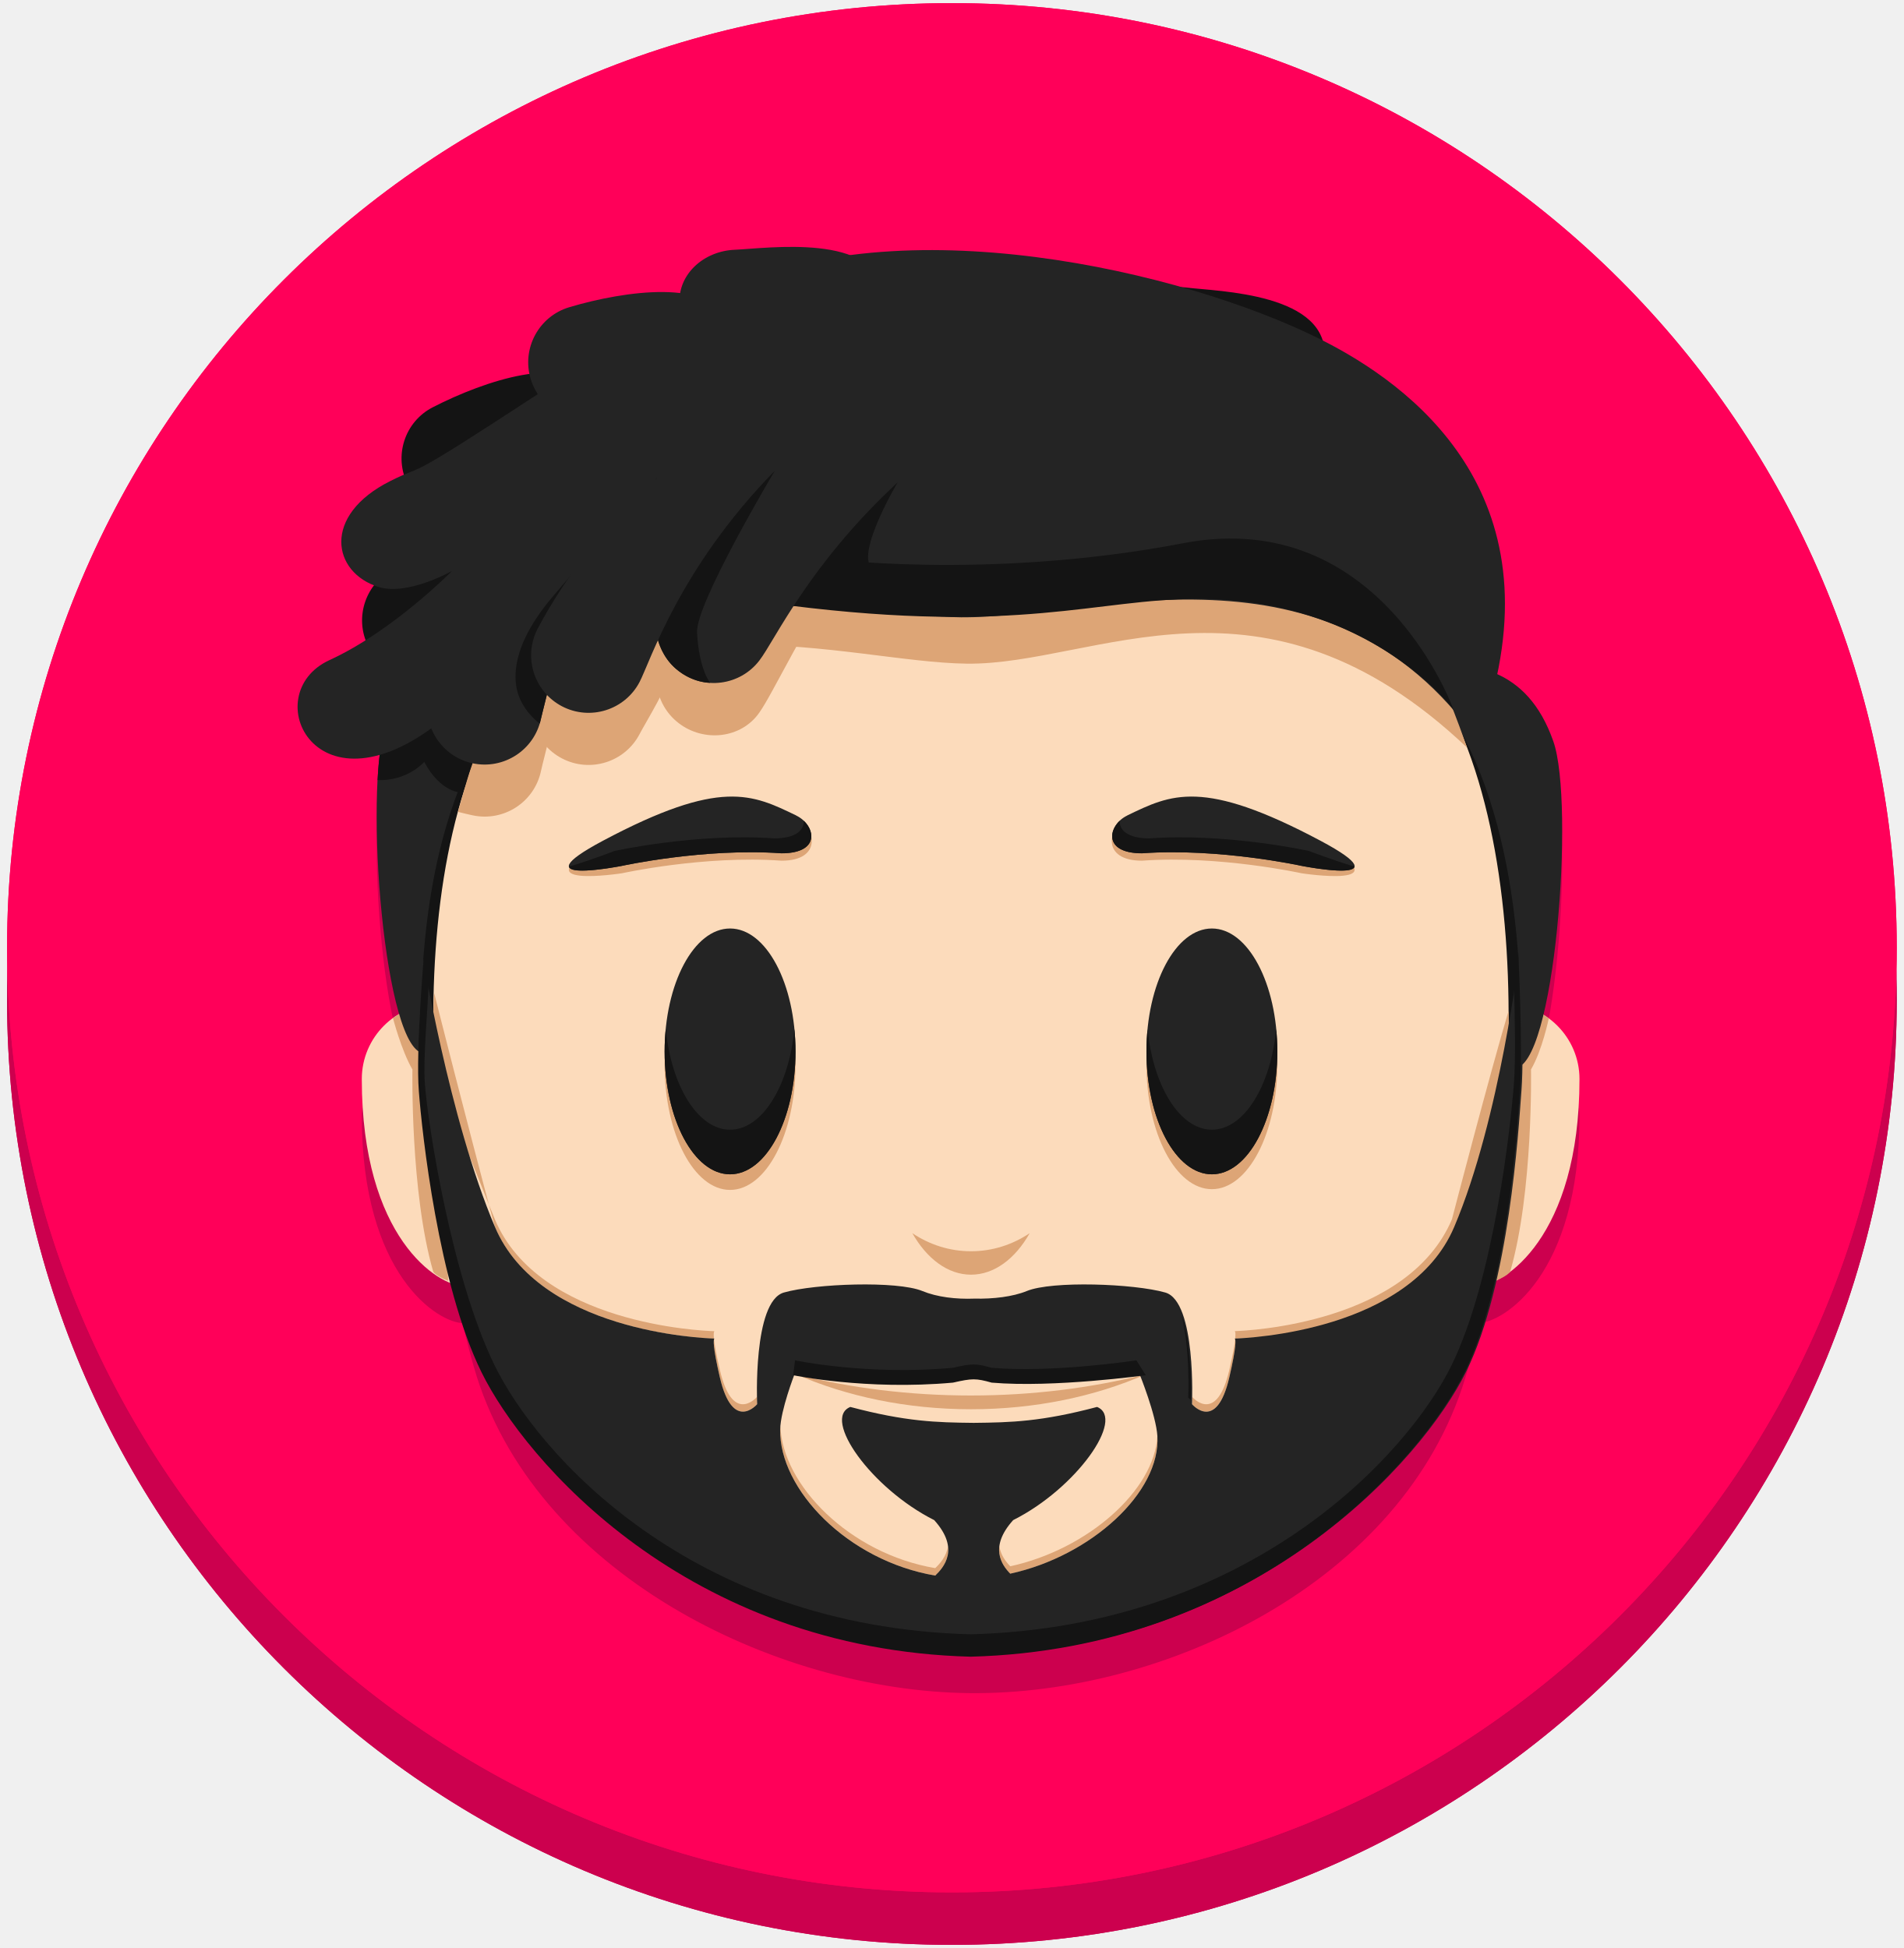
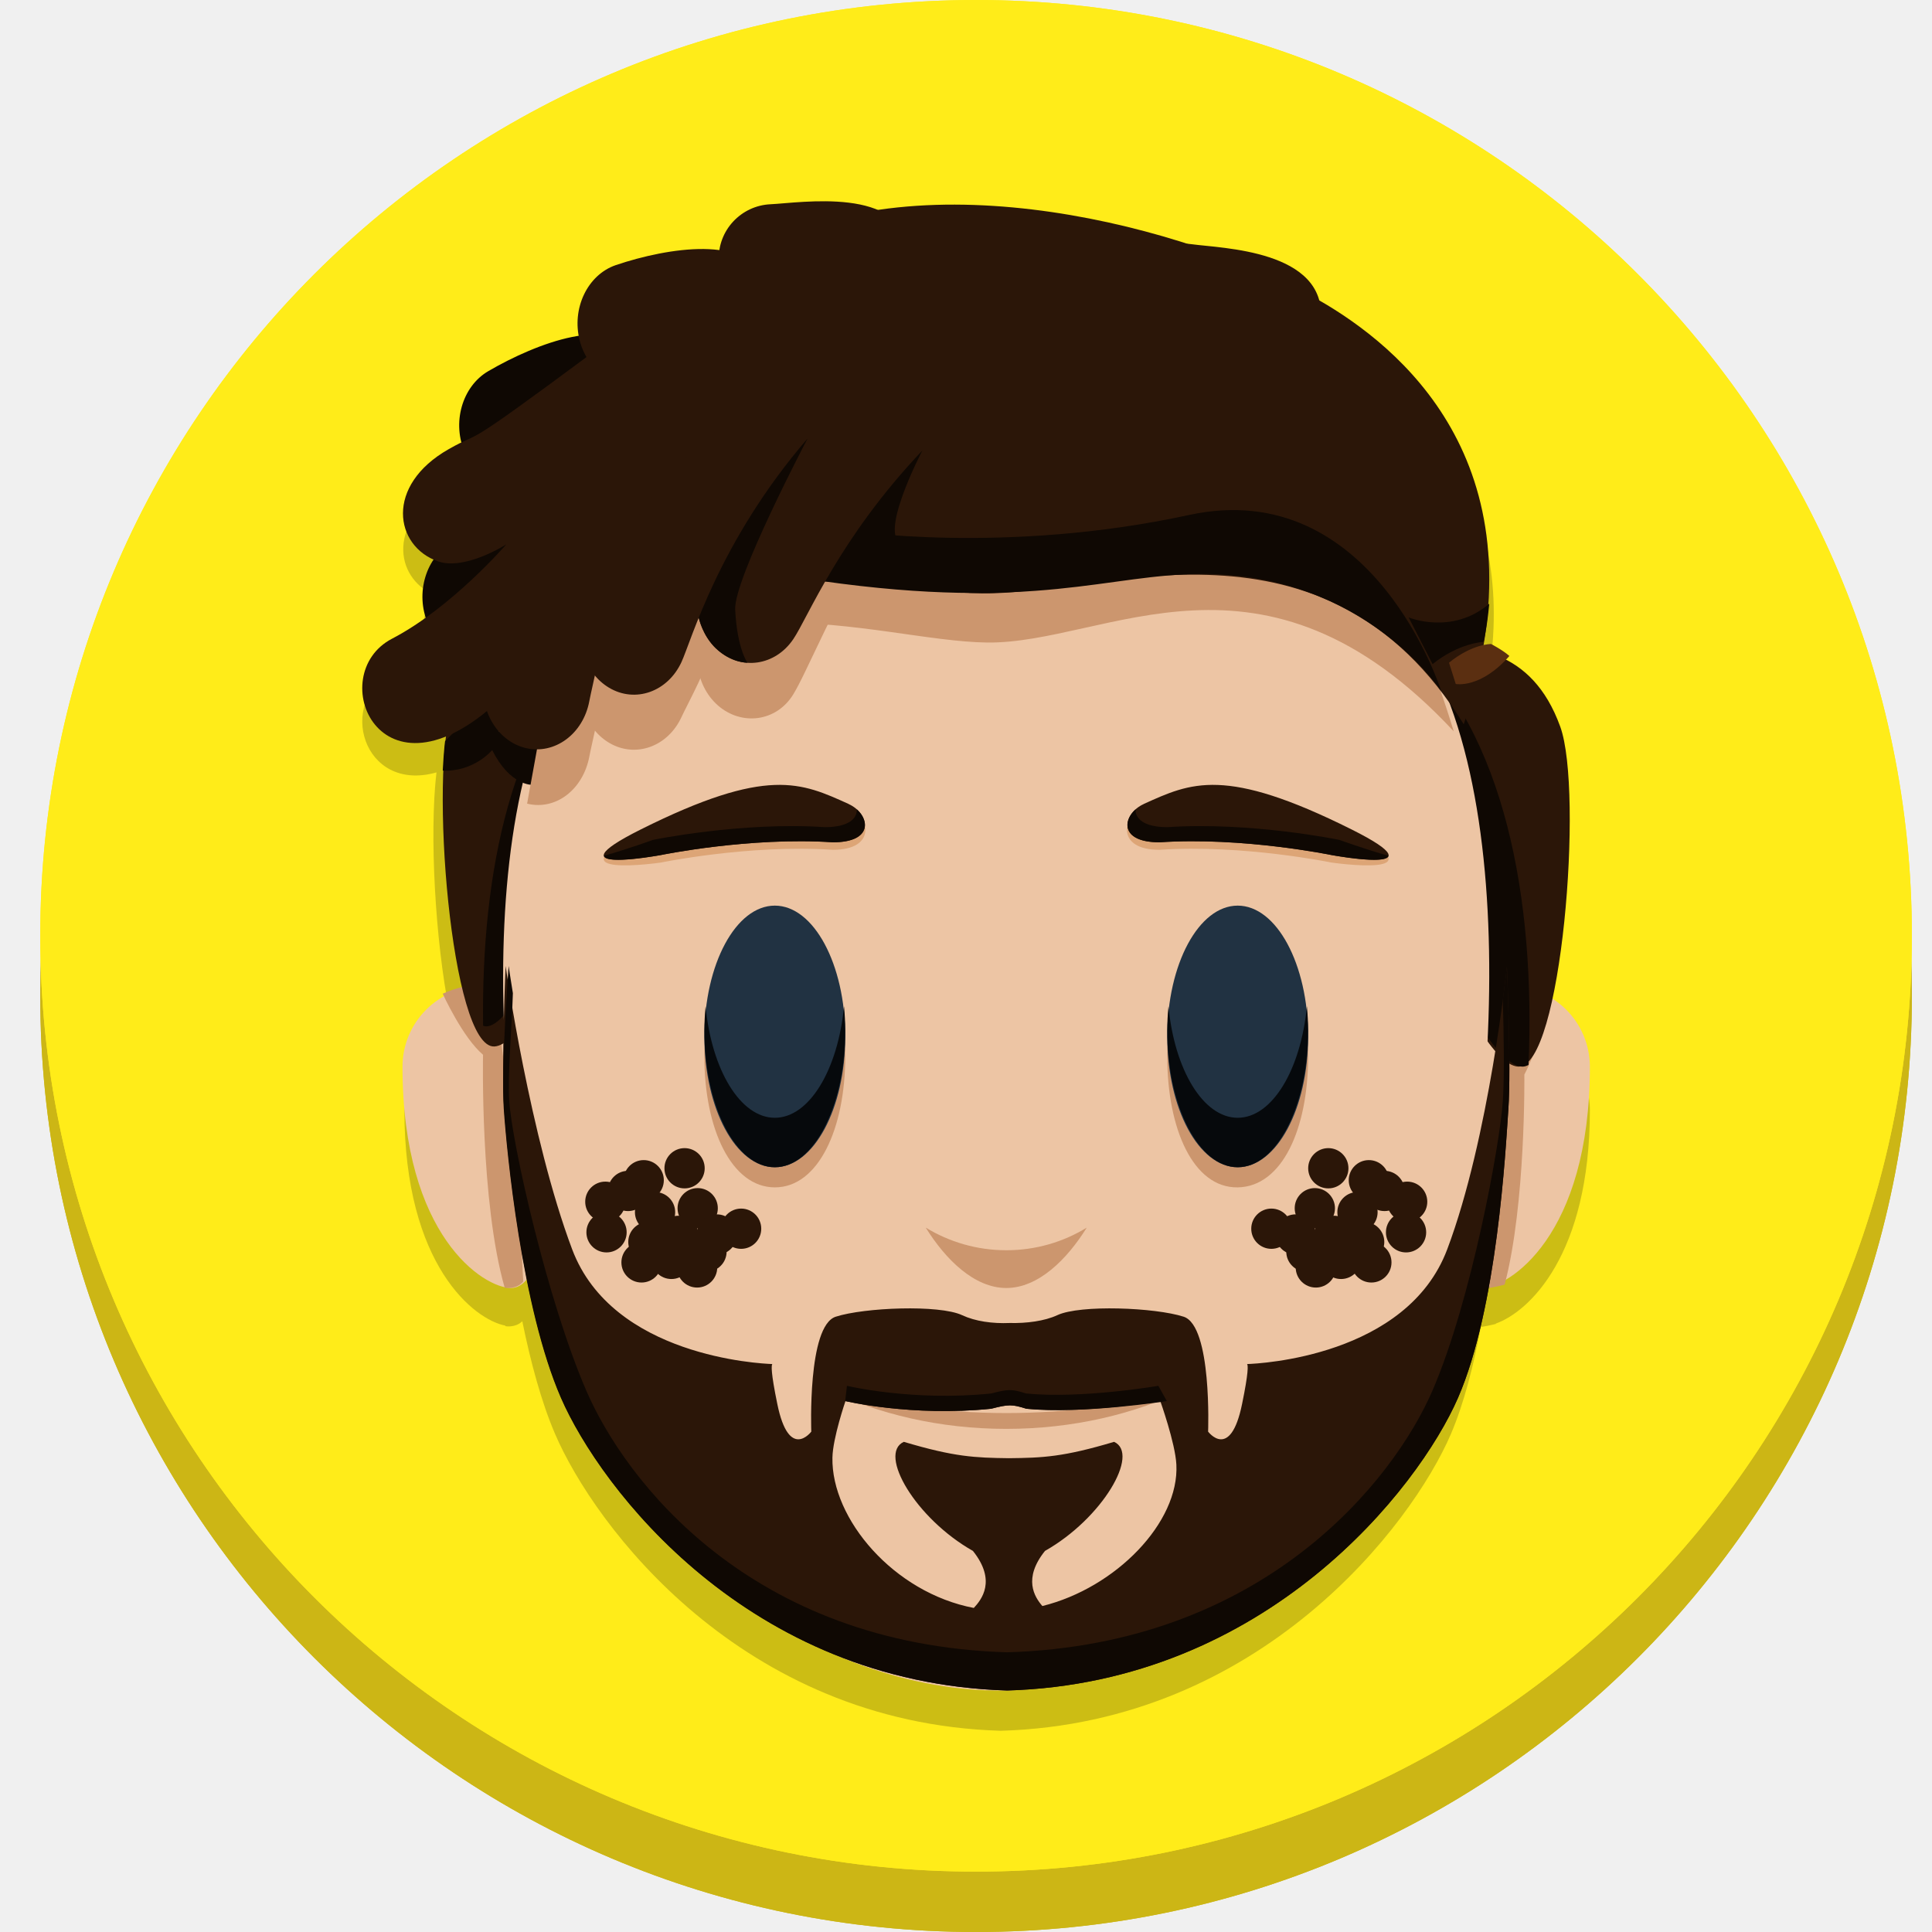
- <svg xmlns="http://www.w3.org/2000/svg" id="Layer_1" viewBox="0 0 256 262">
+ <svg xmlns="http://www.w3.org/2000/svg" xmlns:xlink="http://www.w3.org/1999/xlink" width="96px" height="96px" viewBox="0 0 96 96" version="1.1">
  <defs>
-     <style>.cls-1{clip-path:url(#clippath);}.cls-2{fill:#ff0059;}.cls-3,.cls-4{fill:#009ad3;}.cls-5,.cls-6{fill:#cc004e;}.cls-7,.cls-8{fill:#dda576;}.cls-9,.cls-10{fill:#242424;}.cls-11{clip-path:url(#clippath-1);}.cls-12{fill:#141414;}.cls-12,.cls-10,.cls-6,.cls-8,.cls-4,.cls-13,.cls-14{fill-rule:evenodd;}.cls-13{fill:#fcdbbb;}.cls-14{fill:#fcc48a;}</style>
-     <clipPath id="clippath">
-       <circle class="cls-5" cx="128" cy="134.53" r="127.05" />
-     </clipPath>
-     <clipPath id="clippath-1">
-       <circle class="cls-2" cx="128" cy="127.47" r="127.05" />
-     </clipPath>
+     <circle id="path-1" cx="46.5" cy="46.5" r="46.5" />
+     <circle id="path-3" cx="46.5" cy="46.5" r="46.5" />
  </defs>
-   <g>
-     <circle class="cls-5" cx="128" cy="134.53" r="127.05" />
-     <g class="cls-1">
-       <rect class="cls-5" x=".95" y="7.48" width="254.11" height="254.11" />
+   <g id="Artboard-Copy" stroke="none" stroke-width="1" fill="none" fill-rule="evenodd">
+     <g id="favicon" transform="translate(2, 0)">
+       <g id="Group" transform="translate(0, 3)">
+         <circle id="Oval" fill="#CCB615" fill-rule="nonzero" cx="46.5" cy="46.5" r="46.5" />
+         <g id="Clipped">
+           <mask id="mask-2" fill="white">
+             <use xlink:href="#path-1" />
+           </mask>
+           <g id="Oval" />
+           <rect id="Rectangle" fill="#CCB615" fill-rule="nonzero" mask="url(#mask-2)" x="0" y="-3.55271368e-15" width="93.004" height="93.004" />
+         </g>
+       </g>
+       <g id="Group">
+         <circle id="Oval" fill="#FFEC19" fill-rule="nonzero" cx="46.5" cy="46.5" r="46.5" />
+         <g id="Clipped" transform="translate(0, 0)">
+           <mask id="mask-4" fill="white">
+             <use xlink:href="#path-3" />
+           </mask>
+           <g id="Oval" />
+           <rect id="Rectangle" fill="#FFEC19" fill-rule="nonzero" mask="url(#mask-4)" x="0" y="-0.004" width="93.004" height="93.004" />
+         </g>
+       </g>
+       <path d="M77,55.164 C77,53.492 75.949,52.067 74.475,51.507 C75.423,47.26 75.699,39.886 74.912,37.643 C74.199,35.61 73.082,34.608 71.873,34.1 C71.891,33.997 71.91,33.89 71.928,33.787 C71.95,33.676 71.976,33.536 72.001,33.371 C72.001,33.356 72.005,33.341 72.009,33.326 C72.045,33.083 72.086,32.792 72.123,32.439 L72.123,32.439 C73.034,23.717 67.668,19.168 64.114,17.065 C63.993,16.995 63.864,16.921 63.739,16.851 C63.041,14.373 58.715,14.291 57.399,14.111 C57.329,14.1 57.263,14.096 57.193,14.093 C52.47,12.597 46.78,11.687 41.719,12.424 C40.01,11.713 37.36,12.1 36.372,12.148 C35.059,12.207 34.005,13.179 33.821,14.402 C32.281,14.192 30.226,14.608 28.653,15.131 C27.312,15.577 26.518,17.094 26.797,18.593 C25.334,18.814 23.614,19.562 22.295,20.321 C21.133,20.988 20.597,22.468 20.953,23.813 C20.791,23.89 20.597,23.986 20.325,24.137 C17.219,25.868 17.59,28.697 19.564,29.555 C19.016,30.347 18.843,31.418 19.17,32.398 C18.63,32.778 18.064,33.131 17.487,33.426 C14.731,34.833 16.002,39.426 19.689,38.38 C19.67,38.531 19.626,38.921 19.582,39.654 L19.582,39.654 C19.391,43.157 19.803,48.479 20.622,51.503 C20.486,51.555 20.358,51.61 20.229,51.676 C20.163,51.706 20.122,51.724 20.122,51.724 L20.122,51.724 C18.913,52.394 18.094,53.683 18.094,55.16 C18.094,62.91 21.596,65.584 23.107,65.868 C23.107,65.875 23.111,65.886 23.114,65.897 C23.114,65.897 23.574,65.985 23.919,65.683 C23.93,65.672 23.941,65.661 23.952,65.65 C24.364,67.665 24.897,69.661 25.58,71.249 C27.532,75.805 34.832,85.613 47.696,86 C47.707,86 47.718,86 47.729,86 C47.74,86 47.751,86 47.762,86 C60.622,85.613 68.146,75.805 70.098,71.249 C70.744,69.735 71.222,67.856 71.579,65.941 C71.726,65.915 71.858,65.89 71.968,65.868 C72.001,65.86 72.034,65.856 72.068,65.845 C72.229,65.812 72.325,65.787 72.325,65.787 L72.325,65.768 C73.971,65.182 77,62.365 77,55.157 L77,55.164 Z" id="Path" fill="#000000" fill-rule="nonzero" opacity="0.2" />
+       <path d="M73,49 C70.791,49 69,50.795 69,53.009 C69,55.223 69.395,64 71.604,64 C72.962,64 77,61.431 77,53.009 C77,50.795 75.209,49 73,49 L73,49 Z" id="Path" fill="#EDC5A4" />
+       <path d="M75,50.207 C75,50.207 74.261,52.425 73.744,53.395 C73.744,53.395 73.822,59.828 72.765,63.832 C72.765,63.832 72.459,63.918 72,64 L72.267,58.048 L72.973,52.143 L73.422,50.809 C73.422,50.809 73.627,50 73.838,50 C74.359,50 75,50.203 75,50.203 L75,50.207 Z" id="Path" fill="#CC966E" />
+       <path d="M22,49 C24.209,49 26,50.795 26,53.009 C26,55.223 25.605,64 23.396,64 C22.038,64 18,61.431 18,53.009 C18,50.795 19.791,49 22,49 L22,49 Z" id="Path" fill="#EDC5A4" />
+       <path d="M20,49.38 C20,49.38 20.986,51.552 22.002,52.41 C22.002,52.41 21.851,59.722 23.078,63.985 C23.078,63.985 23.645,64.103 24,63.678 L23.679,57.721 L22.859,51.434 L22.338,50.014 C22.338,50.014 22.028,49.327 21.855,49.152 C21.413,48.708 20,49.376 20,49.376 L20,49.38 Z" id="Path" fill="#CC966E" />
+       <path d="M27.116,31.007 C29.332,30.894 28.769,32.057 28.992,36.229 C29.215,40.401 24.783,51.886 22.566,51.999 C20.403,52.109 19.31,38.32 20.471,35.11 C21.897,31.165 24.904,31.118 27.116,31.007 Z" id="Path" fill="#2B1608" />
+       <path d="M27.897,32 C27.938,32.795 27.917,33.899 27.993,35.395 C28.194,39.523 24.189,50.887 22.186,51 C22.124,51 22.063,50.993 22.005,50.971 C21.905,43.35 23.423,35.863 27.9,32.004 L27.897,32 Z" id="Path" fill="#0F0803" />
+       <path d="M68.884,32.007 C66.668,31.894 67.231,33.057 67.008,37.229 C66.785,41.401 71.217,52.886 73.434,52.999 C75.597,53.109 76.69,39.32 75.529,36.11 C74.103,32.165 71.096,32.118 68.884,32.007 L68.884,32.007 Z" id="Path" fill="#2B1608" />
+       <path d="M67.929,32 C72.791,36.386 74.299,44.744 73.952,52.915 C73.847,52.974 73.742,53.003 73.633,53 C71.348,52.885 66.775,41.354 67.009,37.16 C67.196,33.762 66.853,32.354 67.929,32 L67.929,32 Z" id="Path" fill="#0F0803" />
+       <path d="M66.646,29.563 C73.926,36.22 72.562,55.935 69.68,66.532 C66.794,77.128 56.489,84.109 47.424,83.999 C38.363,83.892 27.898,76.6 25.178,65.937 C22.463,55.275 21.081,36.811 28.464,30.331 C35.847,23.851 59.363,22.906 66.643,29.563 L66.646,29.563 Z" id="Path" fill="#EDC5A4" />
+       <path d="M36.5,46 C38.434,46 40,48.912 40,52.5 C40,56.088 38.659,59.004 36.5,59 C34.341,58.996 33,56.088 33,52.5 C33,48.912 34.569,46 36.5,46 L36.5,46 Z" id="Path" fill="#CC966E" />
+       <path d="M59.5,46 C61.431,46 63,48.913 63,52.5 C63,56.087 61.712,58.966 59.5,59 C57.288,59.033 56,56.087 56,52.5 C56,48.913 57.569,46 59.5,46 Z" id="Path" fill="#CC966E" />
+       <ellipse id="Oval" fill="#213242" fill-rule="nonzero" cx="36.5" cy="51.5" rx="3.5" ry="6.5" />
+       <ellipse id="Oval" fill="#213242" fill-rule="nonzero" cx="59.5" cy="51.5" rx="3.5" ry="6.5" />
+       <path d="M57,69 C54.388,70.271 51.304,71 48,71 C44.696,71 41.612,70.267 39,69 C41.821,69.786 44.846,70.214 48,70.214 C51.154,70.214 54.179,69.79 57,69 Z" id="Path" fill="#CC966E" />
+       <path d="M44,61 C45.165,61.711 46.538,62.124 48.002,62.124 C49.466,62.124 50.835,61.715 52,61 C51.015,62.587 49.589,64 48.002,64 C46.415,64 44.985,62.587 44,61 L44,61 Z" id="Path" fill="#CC966E" />
+       <path d="M25,37.342 L24.444,39 C24.444,39 23.338,39.044 22.457,37.27 C22.457,37.27 21.553,38.363 20,38.291 C20.056,37.226 20.116,36.826 20.116,36.826 L21.303,35.621 L22.67,35 L23.406,35.268 L24.683,36.59 L24.996,37.346 L25,37.342 Z" id="Path" fill="#0F0803" />
+       <g id="Hair" transform="translate(16, 10)">
+         <path d="M23.429,16.584 C24.034,17.073 27.424,12.781 27.116,13.349 C23.027,20.858 22.115,23.361 21.416,24.504 C20.574,25.876 18.842,26.074 17.674,25.054 C16.51,24.034 16.29,22.136 17.191,20.813 C18.86,18.355 21.775,15.243 23.429,16.584 L23.429,16.584 Z" id="Path" fill="#CC966E" />
+         <path d="M13.497,7.621 C15.1,10.868 10.015,13.053 8.704,13.819 C7.397,14.581 5.786,13.999 5.113,12.515 C4.439,11.032 4.955,9.205 6.262,8.443 C8.693,7.023 12.497,5.611 13.493,7.625 L13.497,7.621 Z" id="Path" fill="#0F0803" />
+         <path d="M16.638,17.44 C19.596,19.05 16.546,24.157 15.862,25.633 C15.177,27.112 13.566,27.684 12.263,26.907 C10.96,26.133 10.454,24.303 11.139,22.823 C12.409,20.077 14.804,16.438 16.638,17.436 L16.638,17.44 Z" id="Path" fill="#CC966E" />
+         <path d="M8.192,29.933 C9.63,30.284 10.978,29.219 11.285,27.587 C11.593,25.954 13.325,20.107 10.095,19.457" id="Path" fill="#CC966E" />
+         <path d="M19.842,3.881 C20.889,7.408 15.536,8.492 14.126,8.97 C12.717,9.448 11.23,8.537 10.809,6.934 C10.388,5.335 11.194,3.65 12.603,3.172 C15.225,2.286 19.193,1.692 19.845,3.881 L19.842,3.881 Z" id="Path" fill="#2B1608" />
+         <path d="M27.138,2.473 C27.373,5.712 21.95,5.357 20.479,5.424 C19.007,5.492 17.769,4.367 17.718,2.91 C17.667,1.453 18.816,0.216 20.288,0.149 C21.76,0.082 26.904,-0.766 27.138,2.473 Z" id="Path" fill="#2B1608" />
+         <path d="M47.633,5.895 C47.487,7.812 42.995,8.099 40.619,7.767 C39.158,7.561 38.111,6.134 38.279,4.58 C38.448,3.026 39.773,1.935 41.234,2.137 C42.695,2.342 47.897,2.417 47.637,5.891 L47.633,5.895 Z" id="Path" fill="#2B1608" />
+         <path d="M4.303,13.095 C6.149,12.048 4.534,13.431 11.428,8.312 C14.141,6.299 14.181,5.723 20.508,2.712 C29.005,-1.33 41.109,9.799 47.015,13.36 C51.199,15.882 54.099,25.924 54.235,26.339 C44.727,16.121 36.994,22.005 31.037,21.927 C25.45,21.852 15.939,17.862 6.804,26.365 L4.303,13.095 Z" id="Path" fill="#CC966E" />
+         <path d="M11.732,16.285 C13.277,19.569 8.151,21.635 6.826,22.367 C5.504,23.1 3.904,22.476 3.26,20.978 C2.616,19.476 3.165,17.664 4.487,16.931 C6.943,15.572 10.773,14.249 11.732,16.285 Z" id="Path" fill="#0F0803" />
+         <path d="M30.818,19.487 C36.778,19.565 47.828,14.832 54.733,25.991 C58.811,13.644 52.104,7.662 47.919,5.14 C42.014,1.58 29.005,-2.111 20.508,1.931 C14.181,4.939 14.145,5.514 11.428,7.532 C4.53,12.654 6.145,11.268 4.303,12.314 C1.1,14.129 1.609,17.141 3.758,17.892 C5.109,18.366 7.156,17.051 7.156,17.051 C7.156,17.051 4.439,20.197 1.481,21.736 C-1.939,23.514 0.866,30.329 6.804,24.8 C15.942,16.296 25.231,19.412 30.818,19.487 L30.818,19.487 Z" id="Path" fill="#2B1608" />
+         <path d="M24.129,16.364 C24.129,16.364 31.92,17.578 41.076,15.59 C50.233,13.603 53.616,24.344 53.616,24.344 C53.616,24.344 49.819,18.508 41.735,18.519 C37.067,18.523 33.505,20.387 22.818,18.87 C22.324,18.8 24.132,16.367 24.132,16.367 L24.129,16.364 Z" id="Path" fill="#0F0803" />
+         <path d="M10.092,16.715 C13.325,17.365 11.589,23.212 11.282,24.844 C10.974,26.477 9.554,27.516 8.115,27.168 C6.676,26.817 5.757,25.211 6.065,23.578 C6.639,20.544 8.085,16.311 10.088,16.715 L10.092,16.715 Z" id="Path" fill="#2B1608" />
+         <path d="M27.83,12.388 C27.83,12.388 25.461,16.917 26.955,17.029 L25.754,17.398 L23.759,17.141 L24.652,15.172 L27.526,12.519 L27.834,12.392 L27.83,12.388 Z" id="Path" fill="#0F0803" />
+         <path d="M23.429,13.845 C23.92,14.245 28.178,12.026 27.83,12.388 C23.689,16.752 22.148,20.686 21.416,21.762 C20.519,23.085 18.842,23.331 17.674,22.311 C16.51,21.291 16.29,19.394 17.191,18.071 C18.86,15.613 21.775,12.501 23.429,13.842 L23.429,13.845 Z" id="Path" fill="#2B1608" />
+         <path d="M22.133,11.779 C22.133,11.779 18.458,18.766 18.531,20.283 C18.626,22.24 19.139,22.928 19.139,22.928 C19.139,22.928 18.366,22.961 17.568,22.211 C16.924,21.602 16.715,20.694 16.715,20.694 L16.891,17.948 L18.739,14.709 L22.133,11.783 L22.133,11.779 Z" id="Path" fill="#0F0803" />
+         <path d="M18.157,10.991 C19.014,11.458 22.679,11.152 22.133,11.783 C17.703,16.92 16.349,21.848 15.862,22.898 C15.177,24.377 13.566,24.949 12.263,24.172 C11.963,23.993 11.703,23.757 11.494,23.485 C10.791,22.573 10.612,21.228 11.139,20.088 C12.409,17.342 15.195,12.949 18.157,10.991 L18.157,10.991 Z" id="Path" fill="#2B1608" />
+       </g>
+       <path d="M72.881,48 C72.881,48 72.004,56.526 69.911,62.08 C67.907,67.401 60.583,67.76 59.968,67.779 C60.016,67.837 60.045,68.178 59.717,69.768 C59.135,72.61 58.03,71.136 58.03,71.136 C58.03,71.136 58.233,65.884 56.814,65.426 C55.396,64.969 51.686,64.817 50.537,65.35 C49.903,65.644 49.011,65.76 48.168,65.739 C47.324,65.775 46.466,65.659 45.806,65.35 C44.66,64.817 40.947,64.969 39.528,65.426 C38.11,65.884 38.313,71.136 38.313,71.136 C38.313,71.136 37.207,72.61 36.625,69.768 C36.297,68.178 36.327,67.84 36.375,67.779 C35.759,67.757 28.435,67.401 26.431,62.08 C24.339,56.523 23.123,48 23.123,48 C23.123,48 22.905,52.991 23.049,55.1 C23.193,57.209 23.933,64.973 25.89,69.463 C27.846,73.953 35.163,83.619 48.057,84 C60.948,83.619 68.489,73.953 70.446,69.463 C72.402,64.973 72.807,57.209 72.951,55.1 C73.095,52.991 72.877,48 72.877,48 L72.881,48 Z M49.792,79.8 C49.402,79.347 48.823,78.439 49.925,77.064 C52.776,75.452 54.655,72.236 53.359,71.644 C50.842,72.396 49.822,72.439 48.134,72.457 L48.134,72.457 C46.447,72.436 45.43,72.396 42.91,71.644 C41.614,72.236 43.492,75.452 46.344,77.064 C47.53,78.548 46.768,79.488 46.388,79.898 C42.413,79.14 39.304,75.474 39.363,72.428 C39.381,71.448 40.011,69.619 40.011,69.619 C40.011,69.619 43.319,70.403 47.254,70 C48.127,69.775 48.297,69.775 49.008,70 C51.815,70.276 55.654,69.619 55.654,69.619 C55.654,69.619 56.398,71.699 56.453,72.773 C56.604,75.648 53.443,78.904 49.789,79.804 L49.792,79.8 Z" id="Shape" fill="#2B1608" />
+       <g id="Group" transform="translate(23, 48)" fill="#0F0803">
+         <path d="M32.559,20.86 C32.559,20.86 28.763,21.514 25.985,21.241 C25.281,21.016 25.111,21.016 24.249,21.241 C20.357,21.644 17.084,20.86 17.084,20.86 L16.996,21.619 C16.996,21.619 20.305,22.403 24.241,22 C25.115,21.775 25.284,21.775 25.996,22 C28.804,22.276 32.98,21.619 32.98,21.619" id="Path" />
+         <path d="M49.877,0.004 C49.877,0.004 49.811,0.639 49.674,1.666 C49.722,3.292 49.759,5.495 49.674,6.722 C49.534,8.831 48.123,16.595 46.184,21.085 C44.246,25.575 37.8,33.721 25.045,34.102 C12.29,33.721 6.061,25.575 4.126,21.085 C2.188,16.595 0.445,8.831 0.305,6.722 C0.216,5.416 0.437,2.998 0.485,1.35 C0.345,0.508 0.275,0 0.275,0 C0.275,0 -0.112,4.991 0.032,7.1 C0.176,9.209 0.917,16.973 2.873,21.463 C4.83,25.953 12.15,35.619 25.049,36 C37.944,35.619 45.488,25.953 47.445,21.463 C49.402,16.973 49.807,9.209 49.951,7.1 C50.095,4.991 49.877,0 49.877,0 L49.877,0.004 Z" id="Path" />
+       </g>
+       <path d="M36.5,55.542 C34.786,55.542 33.357,53.151 33.061,50 C33.023,50.399 33,50.81 33,51.229 C33,54.967 34.569,58 36.5,58 C38.431,58 40,54.967 40,51.229 C40,50.81 39.977,50.399 39.939,50 C39.639,53.151 38.214,55.542 36.5,55.542 L36.5,55.542 Z" id="Path" fill="#06090C" />
+       <path d="M59.5,55.542 C57.786,55.542 56.357,53.151 56.061,50 C56.023,50.399 56,50.81 56,51.229 C56,54.967 57.569,58 59.5,58 C61.431,58 63,54.967 63,51.229 C63,50.81 62.977,50.399 62.939,50 C62.639,53.151 61.214,55.542 59.5,55.542 Z" id="Path" fill="#06090C" />
+       <g id="Group" transform="translate(54, 39)">
+         <path d="M0.789,1.126 C3.139,0.065 4.861,-0.796 11.168,2.359 C15.814,4.681 10.157,3.859 10.157,3.859 C10.157,3.859 5.751,2.948 1.614,3.227 C-0.56,3.227 -0.222,1.587 0.789,1.126 L0.789,1.126 Z" id="Path" fill="#DDA576" />
+         <path d="M0.827,0.951 C3.177,-0.11 4.861,-0.935 11.168,2.219 C15.814,4.541 10.157,3.487 10.157,3.487 C10.157,3.487 5.751,2.576 1.614,2.855 C-0.56,2.855 -0.184,1.412 0.827,0.955 L0.827,0.951 Z" id="Path" fill="#2B1608" />
+         <path d="M2.013,2.101 C0.835,2.101 0.409,1.676 0.424,1.215 C-0.237,1.808 -0.233,2.852 1.614,2.852 C5.747,2.573 10.157,3.484 10.157,3.484 C10.157,3.484 12.887,3.991 12.993,3.523 C11.853,3.205 10.556,2.734 10.556,2.734 C10.556,2.734 6.15,1.823 2.013,2.101 Z" id="Path" fill="#0F0803" />
+       </g>
+       <g id="Group" transform="translate(28, 39)">
+         <path d="M12.211,1.126 C9.861,0.065 8.139,-0.796 1.832,2.359 C-2.814,4.681 2.843,3.859 2.843,3.859 C2.843,3.859 7.249,2.948 11.386,3.227 C13.56,3.227 13.222,1.587 12.211,1.126 L12.211,1.126 Z" id="Path" fill="#DDA576" />
+         <path d="M12.173,0.951 C9.823,-0.11 8.139,-0.935 1.832,2.219 C-2.814,4.541 2.843,3.487 2.843,3.487 C2.843,3.487 7.249,2.576 11.386,2.855 C13.56,2.855 13.184,1.412 12.173,0.955 L12.173,0.951 Z" id="Path" fill="#2B1608" />
+         <path d="M10.987,2.101 C12.165,2.101 12.591,1.676 12.576,1.215 C13.237,1.808 13.233,2.852 11.386,2.852 C7.253,2.573 2.843,3.484 2.843,3.484 C2.843,3.484 0.113,3.991 0.007,3.523 C1.147,3.205 2.444,2.734 2.444,2.734 C2.444,2.734 6.85,1.823 10.987,2.101 L10.987,2.101 Z" id="Path" fill="#0F0803" />
+       </g>
+       <path d="M68.004,30.683 C68.004,30.683 70.154,31.572 72,30 C71.882,31.269 71.718,31.895 71.718,31.895 C71.718,31.895 70.497,31.94 69.184,33 L68,30.688 L68.004,30.683 Z" id="Path" fill="#0F0803" />
+       <path d="M70.335,33.987 C70.335,33.987 71.566,34.233 73,32.595 C72.675,32.303 72.091,32 72.091,32 C72.091,32 71.156,31.989 70,32.929 L70.335,33.983 L70.335,33.987 Z" id="Path" fill="#5B2F11" />
+       <g id="Group" transform="translate(61, 58)" fill="#2B1608" fill-rule="nonzero">
+         <ellipse id="Oval" cx="2.333" cy="2.036" rx="1" ry="1" />
+         <ellipse id="Oval" cx="5.018" cy="0.645" rx="1" ry="1" />
+         <ellipse id="Oval" cx="3.285" cy="3.409" rx="1" ry="1" />
+         <ellipse id="Oval" cx="0.174" cy="3.054" rx="1" ry="1" />
+         <ellipse id="Oval" cx="1.378" cy="3.341" rx="1" ry="1" />
+         <circle id="Oval" cx="3.003" cy="0.05" r="1" />
+         <ellipse id="Oval" cx="4.453" cy="2.232" rx="1" ry="1" />
+         <ellipse id="Oval" cx="6.866" cy="3.232" rx="1" ry="1" />
+         <ellipse id="Oval" cx="6.921" cy="1.714" rx="1" ry="1" />
+         <ellipse id="Oval" cx="5.796" cy="1.178" rx="1" ry="1" />
+         <circle id="Oval" cx="2.383" cy="4.978" r="1" />
+         <circle id="Oval" cx="1.914" cy="4.191" r="1" />
+         <ellipse id="Oval" cx="4.785" cy="3.714" rx="1" ry="1" />
+         <circle id="Oval" cx="5.143" cy="4.728" r="1" />
+         <ellipse id="Oval" cx="3.636" cy="4.554" rx="1" ry="1" />
+       </g>
+       <g id="Group" transform="translate(28, 58)" fill="#2B1608" fill-rule="nonzero">
+         <ellipse id="Oval" cx="4.668" cy="2.036" rx="1" ry="1" />
+         <ellipse id="Oval" cx="1.985" cy="0.645" rx="1" ry="1" />
+         <ellipse id="Oval" cx="3.713" cy="3.409" rx="1" ry="1" />
+         <ellipse id="Oval" cx="6.826" cy="3.054" rx="1" ry="1" />
+         <ellipse id="Oval" cx="5.619" cy="3.341" rx="1" ry="1" />
+         <circle id="Oval" cx="4.016" cy="0.05" r="1" />
+         <ellipse id="Oval" cx="2.549" cy="2.232" rx="1" ry="1" />
+         <ellipse id="Oval" cx="0.138" cy="3.232" rx="1" ry="1" />
+         <ellipse id="Oval" cx="0.079" cy="1.714" rx="1" ry="1" />
+         <ellipse id="Oval" cx="1.207" cy="1.178" rx="1" ry="1" />
+         <circle id="Oval" cx="4.639" cy="4.978" r="1" />
+         <circle id="Oval" cx="5.105" cy="4.191" r="1" />
+         <ellipse id="Oval" cx="2.218" cy="3.714" rx="1" ry="1" />
+         <circle id="Oval" cx="1.877" cy="4.728" r="1" />
+         <ellipse id="Oval" cx="3.362" cy="4.554" rx="1" ry="1" />
+       </g>
    </g>
  </g>
-   <g>
-     <circle class="cls-2" cx="128" cy="127.47" r="127.05" />
-     <g class="cls-11">
-       <rect class="cls-2" x=".95" y=".41" width="254.11" height="254.11" />
-     </g>
-   </g>
-   <path class="cls-6" d="M58.8,139.98c5.6,0,10.15,4.55,10.15,10.15s-1,27.83-6.61,27.83c-3.45,0-13.69-6.5-13.69-27.83,0-5.6,4.55-10.15,10.15-10.15Z" />
-   <path class="cls-4" d="M56.87,134.11c.52-.08,1.05-.13,1.6-.13,5.6,0,10.15,4.55,10.15,10.15s-1,27.83-6.61,27.83c-.55,0-1.27-.17-2.1-.53-2.31-11.32-3.6-24.57-3.04-37.32Z" />
-   <path class="cls-6" d="M68.62,91.02c5.59-.29,4.17,2.73,4.74,13.59,.57,10.86-10.63,40.75-16.23,41.05-5.47,.29-8.23-35.61-5.29-43.96,3.6-10.27,11.19-10.39,16.78-10.68Z" />
-   <path class="cls-4" d="M73.1,92.68c.11,2.09,.06,5,.26,8.93,.57,10.86-10.63,40.75-16.23,41.05-.17,0-.34-.02-.51-.08-.28-20.05,3.97-39.74,16.47-49.89Z" />
-   <path class="cls-4" d="M50.76,106.21c.16-3.23,.51-5.89,1.08-7.51,3.6-10.27,11.19-10.39,16.78-10.68,5.48-.29,4.23,2.61,4.71,12.94-7.29,1.34-14.68,3.03-22.58,5.25Z" />
-   <path class="cls-6" d="M202.24,139.98c-5.6,0-10.15,4.55-10.15,10.15s1,27.83,6.61,27.83c3.45,0,13.69-6.5,13.69-27.83,0-5.6-4.55-10.15-10.15-10.15Z" />
-   <path class="cls-4" d="M200.35,175.61c-.64,.24-1.21,.35-1.66,.35-5.6,0-6.61-22.23-6.61-27.83s4.55-10.15,10.15-10.15c.73,0,1.45,.08,2.13,.23,.14,13.17-1.45,26.49-4.02,37.4Z" />
-   <path class="cls-6" d="M192.09,93.02c-5.59-.29-4.17,2.73-4.74,13.59-.57,10.86,10.63,40.75,16.23,41.05,5.47,.29,8.23-35.61,5.29-43.96-3.6-10.26-11.19-10.39-16.78-10.68Z" />
-   <path class="cls-4" d="M189.6,92.24c11.91,11.37,15.6,33.03,14.76,54.2-.25,.16-.52,.23-.79,.22-5.59-.29-16.8-30.18-16.23-41.05,.46-8.8-.39-12.46,2.25-13.37Z" />
-   <path class="cls-4" d="M187.53,99.48c.1-5.91,.21-7.69,4.56-7.46,5.59,.29,13.18,.41,16.78,10.68l.04,.12c-6.91-1.28-14.04-2.4-21.38-3.33Z" />
-   <path class="cls-6" d="M186.07,89.76c21.1,17.22,19.3,68.23,10.94,95.64-8.36,27.41-40.39,42.61-66.66,42.32-26.27-.28-58.75-16.28-66.63-43.86-7.87-27.58-9.73-75.34,11.67-92.11,21.4-16.77,89.57-19.21,110.67-1.99Z" />
-   <path class="cls-4" d="M65.04,102.49c2.58-5.58,5.98-10.3,10.36-13.73,21.4-16.77,89.57-19.21,110.67-1.99,4.21,3.44,7.52,8.23,10.03,13.9-20.39-3.06-42.48-4.73-65.54-4.73-19.76-.26-42.67,2.12-65.52,6.55Z" />
-   <path class="cls-4" d="M119.54,89.09c10.02-.34,8.15,15.33,8.15,19.6s-3.65,7.73-8.15,7.73-8.15-3.46-8.15-7.73c0-7.93,1.93-19.39,8.15-19.6Z" />
-   <path class="cls-4" d="M131.67,93.31c8.74-.34,7.11,15.33,7.11,19.6s-3.19,7.73-7.11,7.73-7.11-3.46-7.11-7.73-1.63-19.26,7.11-19.6Z" />
-   <path class="cls-4" d="M142.1,86.07c5.18-.19,7.64,12.66,7.64,19.6,0,4.27-3.42,7.73-7.64,7.73s-7.64-3.46-7.64-7.73-1.75-19.26,7.64-19.6Z" />
-   <path class="cls-4" d="M120.1,87.2c9.51-.34,7.73,15.33,7.73,19.6s-3.46,7.73-7.73,7.73-7.73-3.46-7.73-7.73c0-7.93,1.83-19.39,7.73-19.6Z" />
-   <path class="cls-4" d="M131.61,91.41c8.3-.34,6.75,15.33,6.75,19.6s-3.02,7.73-6.75,7.73-6.75-3.46-6.75-7.73-1.55-19.26,6.75-19.6Z" />
-   <path class="cls-4" d="M141.51,84.17c4.92-.19,7.25,12.66,7.25,19.6,0,4.27-3.25,7.73-7.25,7.73s-7.25-3.46-7.25-7.73-1.66-19.26,7.25-19.6Z" />
-   <ellipse class="cls-3" cx="96.65" cy="147.23" rx="8.8" ry="16.53" />
-   <ellipse class="cls-3" cx="161.45" cy="147.23" rx="8.8" ry="16.53" />
-   <ellipse class="cls-3" cx="96.65" cy="145.71" rx="8.8" ry="16.53" />
-   <ellipse class="cls-3" cx="161.45" cy="145.71" rx="8.8" ry="16.53" />
-   <path class="cls-4" d="M154.05,187.85c-6.82,2.98-14.87,4.69-23.49,4.69s-16.67-1.72-23.49-4.69c7.36,1.85,15.27,2.84,23.49,2.84s16.13-1,23.49-2.84Z" />
-   <path class="cls-4" d="M122.68,168.42c2.3,1.54,5,2.43,7.89,2.43s5.59-.89,7.89-2.43c-1.94,3.43-4.76,5.59-7.89,5.59s-5.95-2.16-7.89-5.59Z" />
-   <path class="cls-13" d="M58.8,134.98c5.6,0,10.15,4.55,10.15,10.15s-1,27.83-6.61,27.83c-3.45,0-13.69-6.5-13.69-27.83,0-5.6,4.55-10.15,10.15-10.15Z" />
-   <path class="cls-14" d="M56.87,131.11c.52-.08,1.05-.13,1.6-.13,5.6,0,10.15,4.55,10.15,10.15s-1,27.83-6.61,27.83c-.55,0-1.27-.17-2.1-.53-2.31-11.32-3.6-24.57-3.04-37.32Z" />
-   <path class="cls-8" d="M52.84,136.92s1.11,4.32,2.62,6.93c0,0-.31,16.47,2.8,27.2,0,0,.31,.56,2,1.22l-.56-15.06-2.07-15.81-1.32-3.58s-.81-2.57-1.34-2.24c-1.28,.8-2.13,1.34-2.13,1.34Z" />
-   <path class="cls-10" d="M68.62,87.02c5.59-.29,4.17,2.73,4.74,13.59,.57,10.86-10.63,40.75-16.23,41.05-5.47,.29-8.23-35.61-5.29-43.96,3.6-10.26,11.19-10.39,16.78-10.68Z" />
-   <path class="cls-12" d="M73.1,89.68c.11,2.09,.06,5,.26,8.93,.57,10.86-10.63,40.75-16.23,41.05-.17,0-.34-.02-.51-.08-.28-20.05,3.97-39.74,16.47-49.89Z" />
-   <path class="cls-12" d="M79.15,52.69c4.65,8.3-10.1,13.89-13.89,15.84-3.79,1.95-8.46,.46-10.41-3.34-1.95-3.79-.46-8.46,3.34-10.41,7.05-3.63,18.08-7.24,20.97-2.09Z" />
-   <path class="cls-13" d="M202.24,134.98c-5.6,0-10.15,4.55-10.15,10.15s1,27.83,6.61,27.83c3.45,0,13.69-6.5,13.69-27.83,0-5.6-4.55-10.15-10.15-10.15Z" />
-   <path class="cls-8" d="M208.26,136.97s-.87,4.27-2.39,6.87c0,0,.31,16.47-2.8,27.2,0,0-.31,.56-2,1.22l.56-15.06,2.07-15.81,1.32-3.58s.7-2.49,1.22-2.17c1.28,.8,2.01,1.32,2.01,1.32Z" />
-   <path class="cls-14" d="M200.35,172.61c-.64,.24-1.21,.35-1.66,.35-5.6,0-6.61-22.23-6.61-27.83s4.55-10.15,10.15-10.15c.73,0,1.45,.08,2.13,.23,.14,13.17-1.45,26.49-4.02,37.4Z" />
-   <path class="cls-10" d="M192.09,89.02c-5.59-.29-4.17,2.73-4.74,13.59-.57,10.86,10.63,40.76,16.23,41.05,5.47,.29,8.23-35.61,5.29-43.96-3.6-10.26-11.19-10.39-16.78-10.68Z" />
-   <path class="cls-12" d="M189.6,89.24c11.91,11.37,15.6,33.03,14.76,54.2-.25,.16-.52,.23-.79,.22-5.59-.29-16.8-30.18-16.23-41.05,.46-8.8-.39-12.46,2.25-13.37Z" />
-   <path class="cls-13" d="M186.07,83.76c21.1,17.22,19.3,68.23,10.94,95.64-8.36,27.41-40.39,42.61-66.66,42.32-26.27-.28-58.75-16.28-66.63-43.86-7.87-27.58-9.73-75.34,11.67-92.11s89.57-19.21,110.67-1.99Z" />
-   <path class="cls-8" d="M88.25,77.79c8.58,4.11-.27,17.17-2.25,20.95-1.98,3.78-6.66,5.24-10.44,3.26-3.78-1.98-5.24-6.66-3.26-10.44,3.68-7.02,10.62-16.32,15.94-13.77Z" />
-   <path class="cls-8" d="M61.57,109.19c.68,.18,1.57,.38,1.99,.47,4.17,.89,8.29-1.77,9.18-5.94,.89-4.17,5.92-19.12-3.45-20.78,0,0-7.02,23.69-7.71,26.25Z" />
-   <path class="cls-8" d="M107.94,75.6c1.76,1.26,11.58-9.72,10.69-8.27-11.86,19.2-14.49,25.6-16.53,28.52-2.44,3.5-7.46,4.01-10.84,1.41-3.38-2.6-4.01-7.46-1.41-10.84,4.84-6.28,13.29-14.24,18.09-10.81Z" />
-   <path class="cls-10" d="M97.54,43.13c3.04,9.01-12.48,11.79-16.57,13.01-4.09,1.22-8.4-1.11-9.62-5.2-1.22-4.09,1.11-8.4,5.2-9.62,7.6-2.27,19.11-3.78,20.99,1.81Z" />
-   <path class="cls-10" d="M118.69,39.53c.68,8.28-15.04,7.37-19.31,7.55-4.26,.18-7.85-2.7-8-6.43-.15-3.72,3.18-6.89,7.45-7.06,4.26-.18,19.18-2.34,19.86,5.94Z" />
-   <path class="cls-12" d="M178.11,48.28c-.42,4.9-13.45,5.64-20.34,4.78-4.24-.52-7.27-4.17-6.78-8.14,.49-3.97,4.33-6.77,8.56-6.24,4.24,.52,19.32,.72,18.56,9.6Z" />
-   <ellipse class="cls-7" cx="98.17" cy="143.22" rx="8.8" ry="16.82" />
-   <ellipse class="cls-7" cx="162.96" cy="143.17" rx="8.8" ry="16.77" />
-   <ellipse class="cls-9" cx="98.17" cy="141.41" rx="8.8" ry="16.53" />
-   <ellipse class="cls-9" cx="162.96" cy="141.41" rx="8.8" ry="16.53" />
-   <path class="cls-8" d="M154.05,184.85c-6.82,2.98-14.87,4.69-23.49,4.69s-16.67-1.72-23.49-4.69c7.36,1.85,15.27,2.84,23.49,2.84s16.13-1,23.49-2.84Z" />
-   <path class="cls-8" d="M52.5,66.68c5.35-2.67,.66,.86,20.66-12.23,7.87-5.15,7.98-6.62,26.32-14.31,24.64-10.33,59.73,18.12,76.85,27.22,12.13,6.45,20.54,32.12,20.93,33.18-27.56-26.12-49.98-11.07-67.25-11.28-16.2-.19-43.77-10.39-70.26,11.34l-7.24-33.92Z" />
-   <path class="cls-8" d="M122.68,165.86c2.3,1.54,5,2.43,7.89,2.43s5.59-.89,7.89-2.43c-1.94,3.43-4.76,5.58-7.89,5.58s-5.95-2.16-7.89-5.58Z" />
-   <path class="cls-12" d="M74.03,74.84c4.48,8.39-10.38,13.67-14.22,15.55-3.83,1.87-8.47,.28-10.34-3.56-1.87-3.83-.28-8.47,3.56-10.34,7.13-3.48,18.23-6.86,21-1.65Z" />
-   <path class="cls-12" d="M63.55,102.66l-1.42,3.95s-2.82,.11-5.08-4.13c0,0-2.31,2.61-6.28,2.44,.14-2.54,.3-3.49,.3-3.49l3.04-2.88,3.49-1.48,1.88,.64,3.27,3.15,.8,1.81Z" />
-   <path class="cls-10" d="M129.36,83.02c17.28,.2,49.31-11.9,69.33,16.63,11.83-31.57-7.63-46.86-19.75-53.3-17.12-9.1-54.83-18.54-79.46-8.2-18.34,7.69-18.45,9.16-26.32,14.31-19.99,13.09-15.31,9.55-20.66,12.23-9.28,4.64-7.81,12.34-1.58,14.26,3.92,1.21,9.85-2.15,9.85-2.15,0,0-7.88,8.04-16.46,11.98-9.92,4.55-1.78,21.96,15.44,7.83,26.49-21.73,53.42-13.77,69.62-13.58Z" />
-   <path class="cls-12" d="M109.97,75.04s22.59,3.11,49.13-1.98,36.35,22.38,36.35,22.38c0,0-11.01-14.92-34.45-14.89-13.54,.01-23.86,4.78-54.85,.89-1.43-.18,3.81-6.4,3.81-6.4Z" />
-   <path class="cls-12" d="M120.7,64.88s-6.87,11.58-2.54,11.86l-3.48,.94-5.79-.66,2.59-5.04,8.33-6.78,.89-.33Z" />
-   <path class="cls-10" d="M69.28,75.94c9.37,1.66,4.35,16.61,3.45,20.78-.89,4.17-5.01,6.83-9.18,5.94-4.17-.89-6.83-5.01-5.94-9.18,1.66-7.75,5.86-18.57,11.67-17.54Z" />
-   <path class="cls-10" d="M107.94,68.6c1.43,1.02,13.76-4.65,12.76-3.72-12,11.15-16.47,21.21-18.6,23.97-2.6,3.38-7.46,4.01-10.84,1.41-3.38-2.6-4.01-7.46-1.41-10.84,4.84-6.28,13.29-14.24,18.09-10.81Z" />
-   <path class="cls-12" d="M104.18,63.33s-10.66,17.86-10.45,21.74c.27,5.01,1.76,6.76,1.76,6.76,0,0-2.24,.09-4.55-1.84-1.87-1.55-2.47-3.88-2.47-3.88l.51-7.02,5.36-8.28,9.84-7.48Z" />
-   <path class="cls-12" d="M72.59,97.32s-1.84-1.24-2.78-3.59-1.03-6.87,4.33-13.27,14.27-16.24,14.27-16.24l-14.87,29.22-.96,3.88Z" />
-   <path class="cls-10" d="M92.65,61.3c2.49,1.19,13.11,.41,11.53,2.02-12.85,13.13-16.77,25.73-18.18,28.41-1.98,3.78-6.66,5.24-10.44,3.26-.87-.46-1.62-1.06-2.23-1.76-2.04-2.33-2.55-5.77-1.03-8.68,3.68-7.02,11.77-18.25,20.35-23.26Z" />
-   <g>
-     <path class="cls-8" d="M202.87,137.73s-.09,13-6.28,27.74c-5.85,13.91-28.37,14.49-30.49,14.56,.06-.68,.01-.92-.06-1,1.82-.05,23.26-1.04,29.2-15.04,0,0,5.21-20.03,7.61-28.01l.02,1.75" />
-     <path class="cls-8" d="M125.76,211.91c.73-.71,1.96-2.03,1.71-3.96-.19,1.39-1.11,2.38-1.71,2.96-11.53-1.95-20.58-11.21-20.82-19.12-.01,.16-.02,.31-.03,.46-.17,8.01,9.05,17.66,20.85,19.66Z" />
-     <path class="cls-8" d="M135.85,210.66c-.58-.6-1.3-1.5-1.46-2.7-.22,1.72,.73,2.95,1.46,3.7,10.84-2.36,20.22-10.93,19.77-18.5v-.02c-.36,7.31-9.39,15.26-19.77,17.52Z" />
-     <path class="cls-8" d="M160.29,188.86s3.27,3.87,5.01-3.6c.85-3.66,.89-4.8,.79-5.13-.08,.76-.3,2.03-.79,4.13-1.65,7.12-4.7,3.95-4.98,3.63,0,.61-.02,.97-.02,.97Z" />
-     <path class="cls-8" d="M58.11,143c.02-5.95,.28-9.41,.28-9.41,0,0,4.24,16.85,8.16,31.45,5.9,13.89,27.32,14.93,29.45,15-.06-.68-.01-.92,.06-1-1.82-.05-23.56-.99-29.5-15" />
-     <path class="cls-8" d="M96.79,185.26c1.73,7.48,5.01,3.6,5.01,3.6,0,0-.02-.36-.02-.97-.29,.32-3.33,3.49-4.98-3.63-.49-2.1-.71-3.37-.79-4.13-.1,.33-.06,1.47,.79,5.13Z" />
-   </g>
-   <path class="cls-10" d="M204.35,127.98s-2.6,22.43-8.81,37.05c-5.95,14-27.68,14.94-29.5,15,.14,.16,.23,1.05-.74,5.23-1.73,7.48-5.01,3.6-5.01,3.6,0,0,.6-13.82-3.6-15.02-4.21-1.2-15.22-1.6-18.62-.2-1.88,.77-4.53,1.08-7.03,1.02-2.5,.1-5.05-.21-7.01-1.02-3.4-1.4-14.42-1-18.62,.2-4.21,1.2-3.6,15.02-3.6,15.02,0,0-3.27,3.87-5.01-3.6-.97-4.18-.88-5.07-.74-5.23-1.82-.05-23.56-.99-29.5-15-6.21-14.62-9.81-37.05-9.81-37.05,0,0-.64,13.13-.22,18.68,.42,5.55,2.62,25.98,8.43,37.8s27.52,37.25,65.77,38.25c38.25-1,60.62-26.43,66.43-38.25s7.01-32.24,7.43-37.8c.42-5.55-.22-18.68-.22-18.68Zm-68.5,83.68c-1.16-1.19-2.88-3.58,.39-7.21,8.46-4.24,15.13-13.66,11.28-15.22-7.47,1.98-11.58,2.09-16.59,2.14h0c-5.01-.05-9.12-.16-16.59-2.14-3.85,1.56,2.82,10.97,11.28,15.22,3.52,3.9,1.25,6.38,.14,7.46-11.8-2-21.02-11.64-20.85-19.66,.05-2.58,1.92-7.4,1.92-7.4,0,0,9.82,2.06,21.49,1,2.59-.59,3.1-.59,5.21,0,8.33,.72,19.72-1,19.72-1,0,0,2.21,5.47,2.38,8.3,.45,7.57-8.93,16.14-19.77,18.5Z" />
-   <g>
-     <path class="cls-12" d="M152.81,182.96s-11.26,1.72-19.5,1c-2.09-.59-2.59-.59-5.15,0-11.55,1.06-21.25-1-21.25-1l-.26,2s9.82,2.06,21.49,1c2.59-.59,3.1-.59,5.21,0,8.33,.72,20.72-1,20.72-1" />
-     <path class="cls-12" d="M159.78,187.97s.13,.15,.35,.34c.04-1.97,.04-7.88-1.29-11.51,1.23,4.48,.94,11.17,.94,11.17Z" />
-     <path class="cls-12" d="M204.17,128.08s-.19,1.67-.6,4.38c.14,4.28,.25,10.07,0,13.3-.42,5.55-2.61,25.98-8.35,37.8-5.74,11.82-26.87,35.25-64.7,36.25-37.83-1-58.3-24.43-64.05-36.25-5.74-11.82-8.92-32.24-9.34-37.8-.26-3.44,.39-9.8,.54-14.13-.41-2.22-.63-3.55-.63-3.55,0,0-1.15,13.13-.72,18.69,.42,5.55,2.62,25.98,8.43,37.8s27.52,37.25,65.77,38.25c38.25-1,60.62-26.43,66.43-38.25s7.01-32.24,7.43-37.8c.42-5.55-.22-18.68-.22-18.68Z" />
-   </g>
-   <path class="cls-12" d="M98.17,151.94c-4.31,0-7.89-5.84-8.65-13.53-.1,.97-.15,1.97-.15,3,0,9.12,3.94,16.53,8.8,16.53s8.8-7.41,8.8-16.53c0-1.03-.06-2.03-.15-3-.75,7.69-4.34,13.53-8.65,13.53Z" />
-   <path class="cls-12" d="M162.96,151.94c-4.31,0-7.89-5.84-8.65-13.53-.1,.97-.15,1.97-.15,3,0,9.12,3.94,16.53,8.8,16.53s8.8-7.41,8.8-16.53c0-1.03-.06-2.03-.15-3-.75,7.69-4.34,13.53-8.65,13.53Z" />
-   <g>
-     <path class="cls-8" d="M151.48,110.15c5.9-2.84,10.23-5.14,26.07,3.29,11.67,6.21-2.54,4.01-2.54,4.01,0,0-11.07-2.44-21.46-1.69-5.46,0-4.61-4.39-2.07-5.61Z" />
-     <path class="cls-10" d="M151.57,109.68c5.9-2.84,10.13-5.04,25.98,3.39,11.67,6.21-2.54,3.39-2.54,3.39,0,0-11.07-2.44-21.46-1.69-5.46,0-4.52-3.86-1.98-5.08Z" />
-     <path class="cls-12" d="M154.55,112.76c-2.96,0-4.03-1.14-3.99-2.37-1.66,1.59-1.65,4.37,2.99,4.37,10.39-.74,21.46,1.69,21.46,1.69,0,0,6.85,1.36,7.13,.11-2.86-.85-6.13-2.11-6.13-2.11,0,0-11.07-2.44-21.46-1.69Z" />
-   </g>
-   <g>
-     <path class="cls-8" d="M107.17,110.15c-5.9-2.84-10.23-5.14-26.07,3.29-11.67,6.21,2.54,4.01,2.54,4.01,0,0,11.07-2.44,21.46-1.69,5.46,0,4.61-4.39,2.07-5.61Z" />
-     <path class="cls-10" d="M107.07,109.68c-5.9-2.84-10.13-5.04-25.98,3.39-11.67,6.21,2.54,3.39,2.54,3.39,0,0,11.07-2.44,21.46-1.69,5.46,0,4.52-3.86,1.98-5.08Z" />
-     <path class="cls-12" d="M104.1,112.76c2.96,0,4.03-1.14,3.99-2.37,1.66,1.59,1.65,4.37-2.99,4.37-10.39-.74-21.46,1.69-21.46,1.69,0,0-6.85,1.36-7.13,.11,2.86-.85,6.13-2.11,6.13-2.11,0,0,11.07-2.44,21.46-1.69Z" />
-   </g>
</svg>
